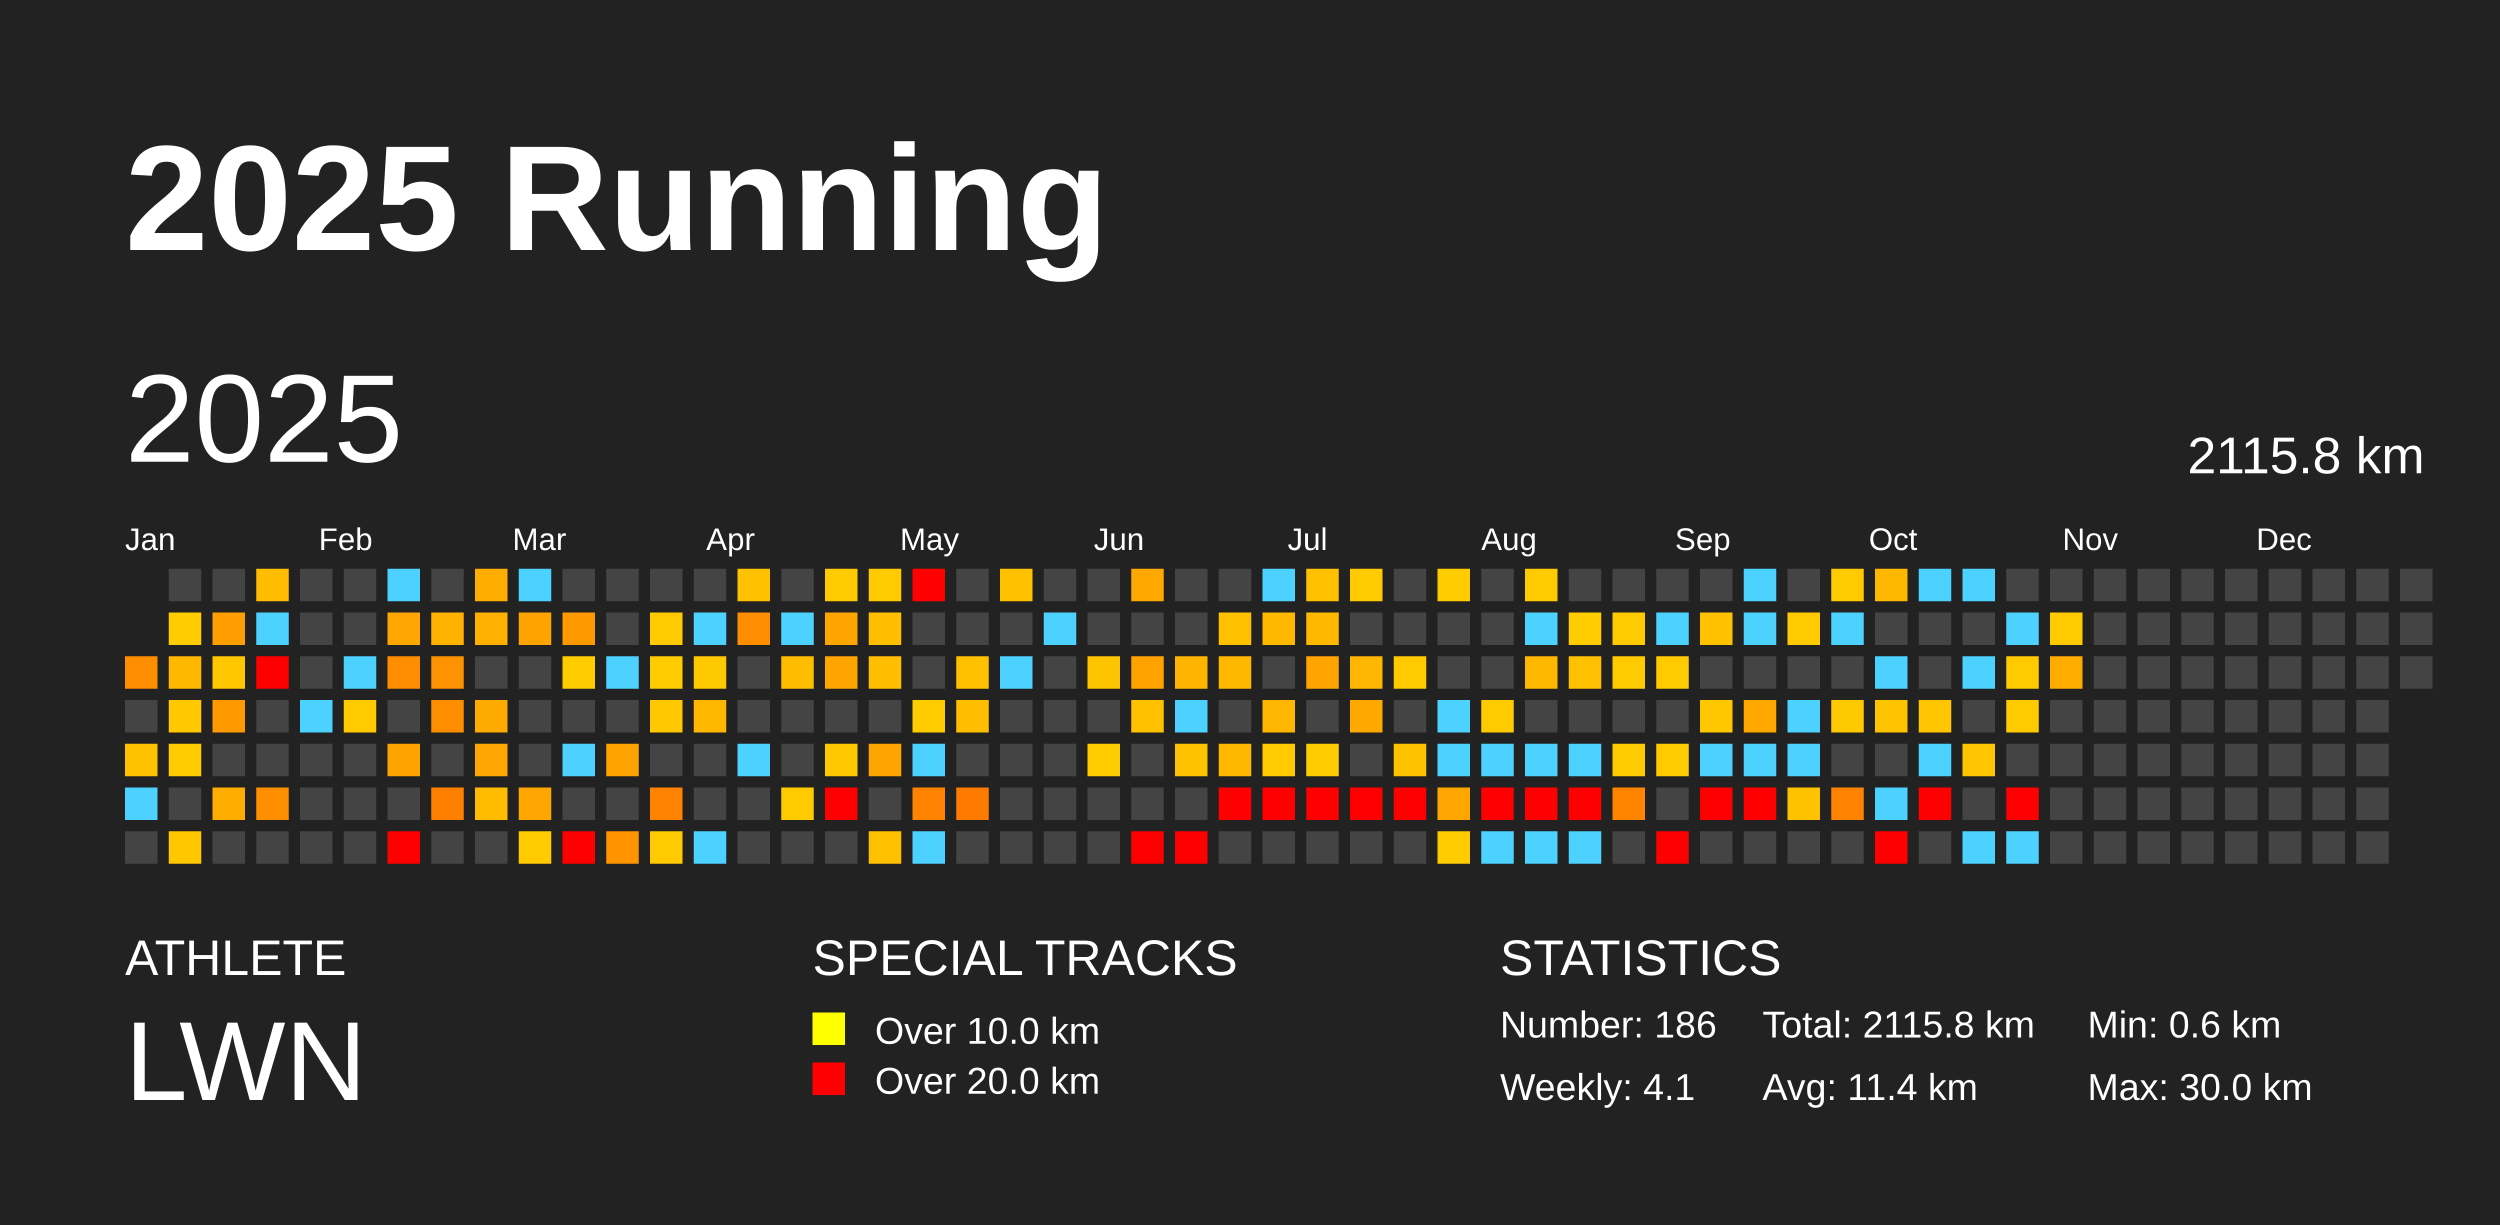
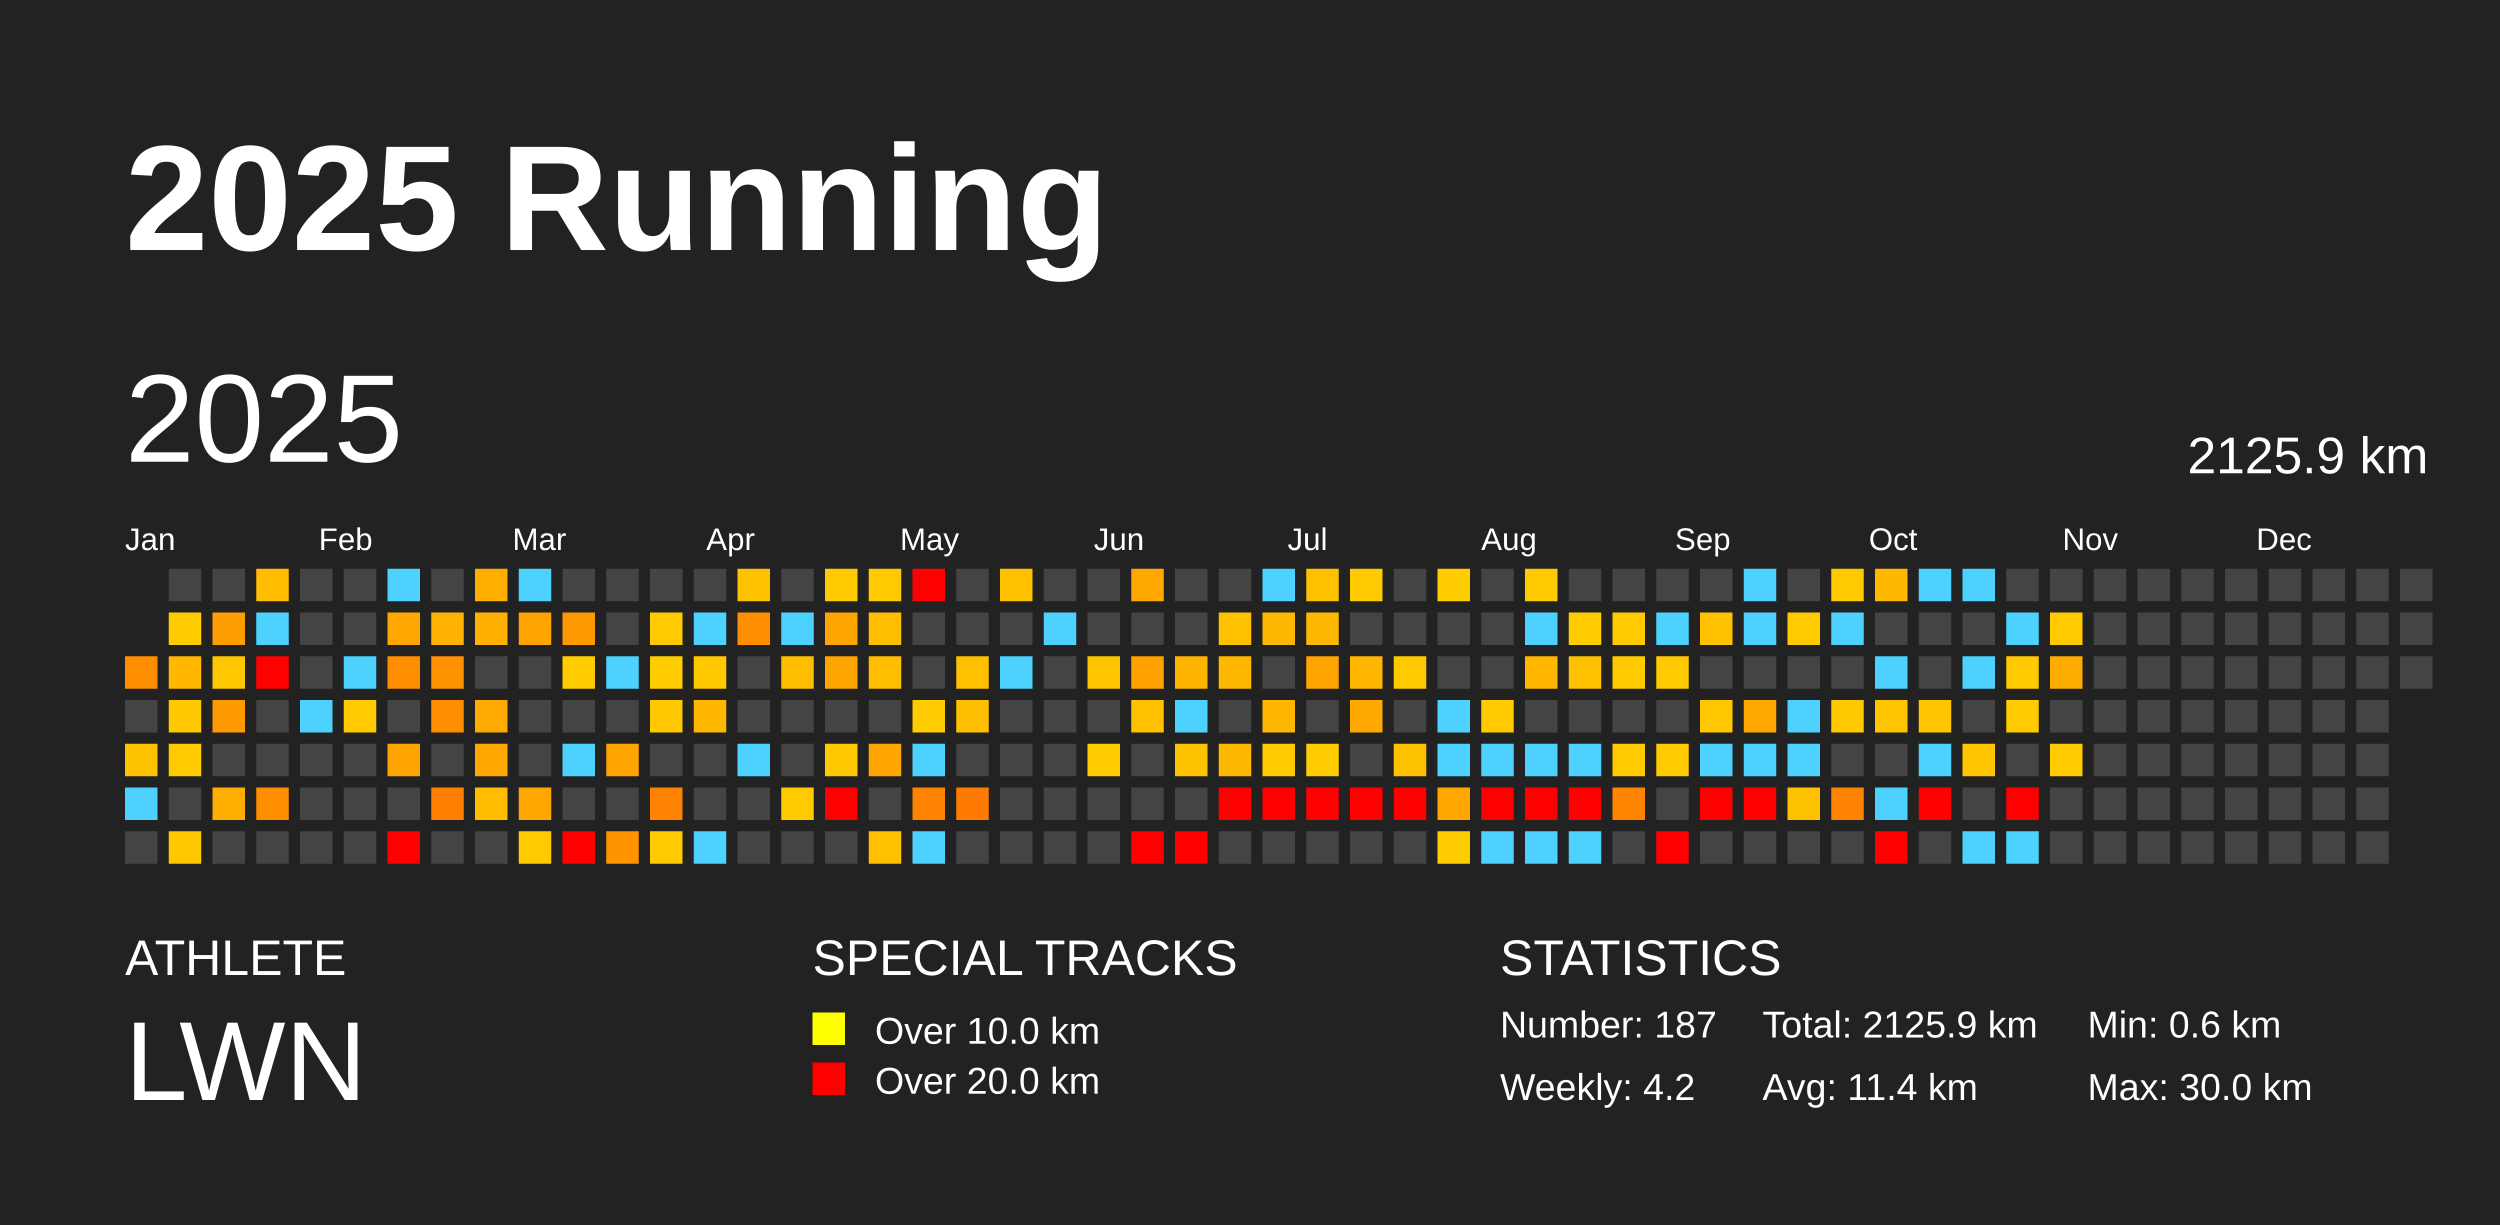
<svg xmlns="http://www.w3.org/2000/svg" baseProfile="full" height="98mm" version="1.1" viewBox="0,0,200,98" width="200mm">
  <defs />
  <rect fill="#222222" height="98" width="200" x="0" y="0" />
  <text fill="#FFFFFF" style="font-size:12px; font-family:Arial; font-weight:bold;" x="10" y="20">2025 Running</text>
  <text fill="#FFFFFF" style="font-size:4px; font-family:Arial" x="10" y="78">ATHLETE</text>
  <text fill="#FFFFFF" style="font-size:9px; font-family:Arial" x="10" y="88">LWN</text>
  <text fill="#FFFFFF" style="font-size:4px; font-family:Arial" x="65" y="78">SPECIAL TRACKS</text>
  <rect fill="yellow" height="2.6" width="2.6" x="65" y="81" />
  <text fill="#FFFFFF" style="font-size:3px; font-family:Arial" x="70" y="83.5">Over 10.0 km</text>
  <rect fill="red" height="2.6" width="2.6" x="65" y="85" />
  <text fill="#FFFFFF" style="font-size:3px; font-family:Arial" x="70" y="87.5">Over 20.0 km</text>
  <text fill="#FFFFFF" style="font-size:4px; font-family:Arial" x="120" y="78">STATISTICS</text>
-   <text fill="#FFFFFF" style="font-size:3px; font-family:Arial" x="120" y="83">Number: 186</text>
-   <text fill="#FFFFFF" style="font-size:3px; font-family:Arial" x="120" y="88">Weekly: 4.1</text>
-   <text fill="#FFFFFF" style="font-size:3px; font-family:Arial" x="141" y="83">Total: 2115.8 km</text>
+   <text fill="#FFFFFF" style="font-size:3px; font-family:Arial" x="120" y="83">Number: 187</text>
+   <text fill="#FFFFFF" style="font-size:3px; font-family:Arial" x="120" y="88">Weekly: 4.2</text>
+   <text fill="#FFFFFF" style="font-size:3px; font-family:Arial" x="141" y="83">Total: 2125.9 km</text>
  <text fill="#FFFFFF" style="font-size:3px; font-family:Arial" x="141" y="88">Avg: 11.4 km</text>
  <text fill="#FFFFFF" style="font-size:3px; font-family:Arial" x="167" y="83">Min: 0.6 km</text>
  <text fill="#FFFFFF" style="font-size:3px; font-family:Arial" x="167" y="88">Max: 30.0 km</text>
  <text dominant-baseline="hanging" fill="#FFFFFF" style="font-size:10.0px; font-family:Arial;" x="10" y="30">2025</text>
-   <text dominant-baseline="hanging" fill="#FFFFFF" style="font-size:4.125px; font-family:Arial;" x="175" y="35">2115.8 km</text>
+   <text dominant-baseline="hanging" fill="#FFFFFF" style="font-size:4.125px; font-family:Arial;" x="175" y="35">2125.9 km</text>
  <text fill="#FFFFFF" style="font-size:2.5px; font-family:Arial" x="10.0" y="44">Jan</text>
  <text fill="#FFFFFF" style="font-size:2.5px; font-family:Arial" x="25.5" y="44">Feb</text>
  <text fill="#FFFFFF" style="font-size:2.5px; font-family:Arial" x="41.0" y="44">Mar</text>
  <text fill="#FFFFFF" style="font-size:2.5px; font-family:Arial" x="56.5" y="44">Apr</text>
  <text fill="#FFFFFF" style="font-size:2.5px; font-family:Arial" x="72.0" y="44">May</text>
  <text fill="#FFFFFF" style="font-size:2.5px; font-family:Arial" x="87.5" y="44">Jun</text>
  <text fill="#FFFFFF" style="font-size:2.5px; font-family:Arial" x="103.0" y="44">Jul</text>
  <text fill="#FFFFFF" style="font-size:2.5px; font-family:Arial" x="118.5" y="44">Aug</text>
  <text fill="#FFFFFF" style="font-size:2.5px; font-family:Arial" x="134.0" y="44">Sep</text>
  <text fill="#FFFFFF" style="font-size:2.5px; font-family:Arial" x="149.5" y="44">Oct</text>
  <text fill="#FFFFFF" style="font-size:2.5px; font-family:Arial" x="165.0" y="44">Nov</text>
  <text fill="#FFFFFF" style="font-size:2.5px; font-family:Arial" x="180.5" y="44">Dec</text>
  <rect fill="#ff8d00" height="2.6" width="2.6" x="10.0" y="52.5" />
  <rect fill="#444444" height="2.6" width="2.6" x="10.0" y="56.0" />
  <rect fill="#ffc200" height="2.6" width="2.6" x="10.0" y="59.5" />
  <rect fill="#4dd2ff" height="2.6" width="2.6" x="10.0" y="63.0" />
  <rect fill="#444444" height="2.6" width="2.6" x="10.0" y="66.5" />
  <rect fill="#444444" height="2.6" width="2.6" x="13.5" y="45.5" />
  <rect fill="#ffcc00" height="2.6" width="2.6" x="13.5" y="49.0" />
  <rect fill="#ffb700" height="2.6" width="2.6" x="13.5" y="52.5" />
  <rect fill="#ffc800" height="2.6" width="2.6" x="13.5" y="56.0" />
  <rect fill="#ffca00" height="2.6" width="2.6" x="13.5" y="59.5" />
  <rect fill="#444444" height="2.6" width="2.6" x="13.5" y="63.0" />
  <rect fill="#ffc700" height="2.6" width="2.6" x="13.5" y="66.5" />
  <rect fill="#444444" height="2.6" width="2.6" x="17.0" y="45.5" />
  <rect fill="#ff9e00" height="2.6" width="2.6" x="17.0" y="49.0" />
  <rect fill="#ffc700" height="2.6" width="2.6" x="17.0" y="52.5" />
  <rect fill="#ff9900" height="2.6" width="2.6" x="17.0" y="56.0" />
  <rect fill="#444444" height="2.6" width="2.6" x="17.0" y="59.5" />
  <rect fill="#ffad00" height="2.6" width="2.6" x="17.0" y="63.0" />
  <rect fill="#444444" height="2.6" width="2.6" x="17.0" y="66.5" />
  <rect fill="#ffbc00" height="2.6" width="2.6" x="20.5" y="45.5" />
  <rect fill="#4dd2ff" height="2.6" width="2.6" x="20.5" y="49.0" />
  <rect fill="red" height="2.6" width="2.6" x="20.5" y="52.5" />
  <rect fill="#444444" height="2.6" width="2.6" x="20.5" y="56.0" />
  <rect fill="#444444" height="2.6" width="2.6" x="20.5" y="59.5" />
  <rect fill="#ff8e00" height="2.6" width="2.6" x="20.5" y="63.0" />
  <rect fill="#444444" height="2.6" width="2.6" x="20.5" y="66.5" />
  <rect fill="#444444" height="2.6" width="2.6" x="24.0" y="45.5" />
  <rect fill="#444444" height="2.6" width="2.6" x="24.0" y="49.0" />
  <rect fill="#444444" height="2.6" width="2.6" x="24.0" y="52.5" />
  <rect fill="#4dd2ff" height="2.6" width="2.6" x="24.0" y="56.0" />
  <rect fill="#444444" height="2.6" width="2.6" x="24.0" y="59.5" />
  <rect fill="#444444" height="2.6" width="2.6" x="24.0" y="63.0" />
  <rect fill="#444444" height="2.6" width="2.6" x="24.0" y="66.5" />
  <rect fill="#444444" height="2.6" width="2.6" x="27.5" y="45.5" />
  <rect fill="#444444" height="2.6" width="2.6" x="27.5" y="49.0" />
  <rect fill="#4dd2ff" height="2.6" width="2.6" x="27.5" y="52.5" />
  <rect fill="#ffcb00" height="2.6" width="2.6" x="27.5" y="56.0" />
  <rect fill="#444444" height="2.6" width="2.6" x="27.5" y="59.5" />
  <rect fill="#444444" height="2.6" width="2.6" x="27.5" y="63.0" />
  <rect fill="#444444" height="2.6" width="2.6" x="27.5" y="66.5" />
  <rect fill="#4dd2ff" height="2.6" width="2.6" x="31.0" y="45.5" />
  <rect fill="#ffa700" height="2.6" width="2.6" x="31.0" y="49.0" />
  <rect fill="#ff8d00" height="2.6" width="2.6" x="31.0" y="52.5" />
  <rect fill="#444444" height="2.6" width="2.6" x="31.0" y="56.0" />
  <rect fill="#ffa300" height="2.6" width="2.6" x="31.0" y="59.5" />
  <rect fill="#444444" height="2.6" width="2.6" x="31.0" y="63.0" />
  <rect fill="red" height="2.6" width="2.6" x="31.0" y="66.5" />
  <rect fill="#444444" height="2.6" width="2.6" x="34.5" y="45.5" />
  <rect fill="#ffb200" height="2.6" width="2.6" x="34.5" y="49.0" />
  <rect fill="#ff9200" height="2.6" width="2.6" x="34.5" y="52.5" />
  <rect fill="#ff8d00" height="2.6" width="2.6" x="34.5" y="56.0" />
  <rect fill="#444444" height="2.6" width="2.6" x="34.5" y="59.5" />
  <rect fill="#ff8000" height="2.6" width="2.6" x="34.5" y="63.0" />
  <rect fill="#444444" height="2.6" width="2.6" x="34.5" y="66.5" />
  <rect fill="#ffae00" height="2.6" width="2.6" x="38.0" y="45.5" />
  <rect fill="#ffb000" height="2.6" width="2.6" x="38.0" y="49.0" />
  <rect fill="#444444" height="2.6" width="2.6" x="38.0" y="52.5" />
  <rect fill="#ffaa00" height="2.6" width="2.6" x="38.0" y="56.0" />
  <rect fill="#ffa700" height="2.6" width="2.6" x="38.0" y="59.5" />
  <rect fill="#ffbc00" height="2.6" width="2.6" x="38.0" y="63.0" />
  <rect fill="#444444" height="2.6" width="2.6" x="38.0" y="66.5" />
  <rect fill="#4dd2ff" height="2.6" width="2.6" x="41.5" y="45.5" />
  <rect fill="#ffa300" height="2.6" width="2.6" x="41.5" y="49.0" />
  <rect fill="#444444" height="2.6" width="2.6" x="41.5" y="52.5" />
  <rect fill="#444444" height="2.6" width="2.6" x="41.5" y="56.0" />
  <rect fill="#444444" height="2.6" width="2.6" x="41.5" y="59.5" />
  <rect fill="#ffa600" height="2.6" width="2.6" x="41.5" y="63.0" />
  <rect fill="#ffca00" height="2.6" width="2.6" x="41.5" y="66.5" />
  <rect fill="#444444" height="2.6" width="2.6" x="45.0" y="45.5" />
  <rect fill="#ff9900" height="2.6" width="2.6" x="45.0" y="49.0" />
  <rect fill="#ffcc00" height="2.6" width="2.6" x="45.0" y="52.5" />
  <rect fill="#444444" height="2.6" width="2.6" x="45.0" y="56.0" />
  <rect fill="#4dd2ff" height="2.6" width="2.6" x="45.0" y="59.5" />
  <rect fill="#444444" height="2.6" width="2.6" x="45.0" y="63.0" />
  <rect fill="red" height="2.6" width="2.6" x="45.0" y="66.5" />
  <rect fill="#444444" height="2.6" width="2.6" x="48.5" y="45.5" />
  <rect fill="#444444" height="2.6" width="2.6" x="48.5" y="49.0" />
  <rect fill="#4dd2ff" height="2.6" width="2.6" x="48.5" y="52.5" />
  <rect fill="#444444" height="2.6" width="2.6" x="48.5" y="56.0" />
  <rect fill="#ffa300" height="2.6" width="2.6" x="48.5" y="59.5" />
  <rect fill="#444444" height="2.6" width="2.6" x="48.5" y="63.0" />
  <rect fill="#ff9400" height="2.6" width="2.6" x="48.5" y="66.5" />
  <rect fill="#444444" height="2.6" width="2.6" x="52.0" y="45.5" />
  <rect fill="#ffcb00" height="2.6" width="2.6" x="52.0" y="49.0" />
  <rect fill="#ffcc00" height="2.6" width="2.6" x="52.0" y="52.5" />
  <rect fill="#ffc800" height="2.6" width="2.6" x="52.0" y="56.0" />
  <rect fill="#444444" height="2.6" width="2.6" x="52.0" y="59.5" />
  <rect fill="#ff8200" height="2.6" width="2.6" x="52.0" y="63.0" />
  <rect fill="#ffca00" height="2.6" width="2.6" x="52.0" y="66.5" />
  <rect fill="#444444" height="2.6" width="2.6" x="55.5" y="45.5" />
  <rect fill="#4dd2ff" height="2.6" width="2.6" x="55.5" y="49.0" />
  <rect fill="#ffc900" height="2.6" width="2.6" x="55.5" y="52.5" />
  <rect fill="#ffb700" height="2.6" width="2.6" x="55.5" y="56.0" />
  <rect fill="#444444" height="2.6" width="2.6" x="55.5" y="59.5" />
  <rect fill="#444444" height="2.6" width="2.6" x="55.5" y="63.0" />
  <rect fill="#4dd2ff" height="2.6" width="2.6" x="55.5" y="66.5" />
  <rect fill="#ffc100" height="2.6" width="2.6" x="59.0" y="45.5" />
  <rect fill="#ff8d00" height="2.6" width="2.6" x="59.0" y="49.0" />
  <rect fill="#444444" height="2.6" width="2.6" x="59.0" y="52.5" />
  <rect fill="#444444" height="2.6" width="2.6" x="59.0" y="56.0" />
  <rect fill="#4dd2ff" height="2.6" width="2.6" x="59.0" y="59.5" />
  <rect fill="#444444" height="2.6" width="2.6" x="59.0" y="63.0" />
  <rect fill="#444444" height="2.6" width="2.6" x="59.0" y="66.5" />
  <rect fill="#444444" height="2.6" width="2.6" x="62.5" y="45.5" />
  <rect fill="#4dd2ff" height="2.6" width="2.6" x="62.5" y="49.0" />
  <rect fill="#ffbd00" height="2.6" width="2.6" x="62.5" y="52.5" />
  <rect fill="#444444" height="2.6" width="2.6" x="62.5" y="56.0" />
  <rect fill="#444444" height="2.6" width="2.6" x="62.5" y="59.5" />
  <rect fill="#ffcb00" height="2.6" width="2.6" x="62.5" y="63.0" />
  <rect fill="#444444" height="2.6" width="2.6" x="62.5" y="66.5" />
  <rect fill="#ffca00" height="2.6" width="2.6" x="66.0" y="45.5" />
  <rect fill="#ffa500" height="2.6" width="2.6" x="66.0" y="49.0" />
  <rect fill="#ffa500" height="2.6" width="2.6" x="66.0" y="52.5" />
  <rect fill="#444444" height="2.6" width="2.6" x="66.0" y="56.0" />
  <rect fill="#ffc800" height="2.6" width="2.6" x="66.0" y="59.5" />
  <rect fill="red" height="2.6" width="2.6" x="66.0" y="63.0" />
  <rect fill="#444444" height="2.6" width="2.6" x="66.0" y="66.5" />
  <rect fill="#ffca00" height="2.6" width="2.6" x="69.5" y="45.5" />
  <rect fill="#ffbe00" height="2.6" width="2.6" x="69.5" y="49.0" />
  <rect fill="#ffbf00" height="2.6" width="2.6" x="69.5" y="52.5" />
  <rect fill="#444444" height="2.6" width="2.6" x="69.5" y="56.0" />
  <rect fill="#ffa500" height="2.6" width="2.6" x="69.5" y="59.5" />
  <rect fill="#444444" height="2.6" width="2.6" x="69.5" y="63.0" />
  <rect fill="#ffc000" height="2.6" width="2.6" x="69.5" y="66.5" />
  <rect fill="red" height="2.6" width="2.6" x="73.0" y="45.5" />
  <rect fill="#444444" height="2.6" width="2.6" x="73.0" y="49.0" />
  <rect fill="#444444" height="2.6" width="2.6" x="73.0" y="52.5" />
  <rect fill="#ffcc00" height="2.6" width="2.6" x="73.0" y="56.0" />
  <rect fill="#4dd2ff" height="2.6" width="2.6" x="73.0" y="59.5" />
  <rect fill="#ff8300" height="2.6" width="2.6" x="73.0" y="63.0" />
  <rect fill="#4dd2ff" height="2.6" width="2.6" x="73.0" y="66.5" />
  <rect fill="#444444" height="2.6" width="2.6" x="76.5" y="45.5" />
  <rect fill="#444444" height="2.6" width="2.6" x="76.5" y="49.0" />
  <rect fill="#ffc000" height="2.6" width="2.6" x="76.5" y="52.5" />
  <rect fill="#ffbf00" height="2.6" width="2.6" x="76.5" y="56.0" />
  <rect fill="#444444" height="2.6" width="2.6" x="76.5" y="59.5" />
  <rect fill="#ff7a00" height="2.6" width="2.6" x="76.5" y="63.0" />
  <rect fill="#444444" height="2.6" width="2.6" x="76.5" y="66.5" />
  <rect fill="#ffc000" height="2.6" width="2.6" x="80.0" y="45.5" />
  <rect fill="#444444" height="2.6" width="2.6" x="80.0" y="49.0" />
  <rect fill="#4dd2ff" height="2.6" width="2.6" x="80.0" y="52.5" />
  <rect fill="#444444" height="2.6" width="2.6" x="80.0" y="56.0" />
  <rect fill="#444444" height="2.6" width="2.6" x="80.0" y="59.5" />
  <rect fill="#444444" height="2.6" width="2.6" x="80.0" y="63.0" />
  <rect fill="#444444" height="2.6" width="2.6" x="80.0" y="66.5" />
  <rect fill="#444444" height="2.6" width="2.6" x="83.5" y="45.5" />
  <rect fill="#4dd2ff" height="2.6" width="2.6" x="83.5" y="49.0" />
  <rect fill="#444444" height="2.6" width="2.6" x="83.5" y="52.5" />
  <rect fill="#444444" height="2.6" width="2.6" x="83.5" y="56.0" />
  <rect fill="#444444" height="2.6" width="2.6" x="83.5" y="59.5" />
  <rect fill="#444444" height="2.6" width="2.6" x="83.5" y="63.0" />
  <rect fill="#444444" height="2.6" width="2.6" x="83.5" y="66.5" />
  <rect fill="#444444" height="2.6" width="2.6" x="87.0" y="45.5" />
  <rect fill="#444444" height="2.6" width="2.6" x="87.0" y="49.0" />
  <rect fill="#ffc400" height="2.6" width="2.6" x="87.0" y="52.5" />
  <rect fill="#444444" height="2.6" width="2.6" x="87.0" y="56.0" />
  <rect fill="#ffcc00" height="2.6" width="2.6" x="87.0" y="59.5" />
  <rect fill="#444444" height="2.6" width="2.6" x="87.0" y="63.0" />
  <rect fill="#444444" height="2.6" width="2.6" x="87.0" y="66.5" />
  <rect fill="#ffa800" height="2.6" width="2.6" x="90.5" y="45.5" />
  <rect fill="#444444" height="2.6" width="2.6" x="90.5" y="49.0" />
  <rect fill="#ffa200" height="2.6" width="2.6" x="90.5" y="52.5" />
  <rect fill="#ffc100" height="2.6" width="2.6" x="90.5" y="56.0" />
  <rect fill="#444444" height="2.6" width="2.6" x="90.5" y="59.5" />
  <rect fill="#444444" height="2.6" width="2.6" x="90.5" y="63.0" />
  <rect fill="red" height="2.6" width="2.6" x="90.5" y="66.5" />
  <rect fill="#444444" height="2.6" width="2.6" x="94.0" y="45.5" />
  <rect fill="#444444" height="2.6" width="2.6" x="94.0" y="49.0" />
  <rect fill="#ffb400" height="2.6" width="2.6" x="94.0" y="52.5" />
  <rect fill="#4dd2ff" height="2.6" width="2.6" x="94.0" y="56.0" />
  <rect fill="#ffc200" height="2.6" width="2.6" x="94.0" y="59.5" />
  <rect fill="#444444" height="2.6" width="2.6" x="94.0" y="63.0" />
  <rect fill="red" height="2.6" width="2.6" x="94.0" y="66.5" />
  <rect fill="#444444" height="2.6" width="2.6" x="97.5" y="45.5" />
  <rect fill="#ffc000" height="2.6" width="2.6" x="97.5" y="49.0" />
  <rect fill="#ffb800" height="2.6" width="2.6" x="97.5" y="52.5" />
  <rect fill="#444444" height="2.6" width="2.6" x="97.5" y="56.0" />
  <rect fill="#ffb800" height="2.6" width="2.6" x="97.5" y="59.5" />
  <rect fill="red" height="2.6" width="2.6" x="97.5" y="63.0" />
  <rect fill="#444444" height="2.6" width="2.6" x="97.5" y="66.5" />
  <rect fill="#4dd2ff" height="2.6" width="2.6" x="101.0" y="45.5" />
  <rect fill="#ffb800" height="2.6" width="2.6" x="101.0" y="49.0" />
  <rect fill="#444444" height="2.6" width="2.6" x="101.0" y="52.5" />
  <rect fill="#ffb600" height="2.6" width="2.6" x="101.0" y="56.0" />
  <rect fill="#ffca00" height="2.6" width="2.6" x="101.0" y="59.5" />
  <rect fill="red" height="2.6" width="2.6" x="101.0" y="63.0" />
  <rect fill="#444444" height="2.6" width="2.6" x="101.0" y="66.5" />
  <rect fill="#ffc000" height="2.6" width="2.6" x="104.5" y="45.5" />
  <rect fill="#ffb800" height="2.6" width="2.6" x="104.5" y="49.0" />
  <rect fill="#ffa400" height="2.6" width="2.6" x="104.5" y="52.5" />
  <rect fill="#444444" height="2.6" width="2.6" x="104.5" y="56.0" />
  <rect fill="#ffcc00" height="2.6" width="2.6" x="104.5" y="59.5" />
  <rect fill="red" height="2.6" width="2.6" x="104.5" y="63.0" />
  <rect fill="#444444" height="2.6" width="2.6" x="104.5" y="66.5" />
  <rect fill="#ffcb00" height="2.6" width="2.6" x="108.0" y="45.5" />
  <rect fill="#444444" height="2.6" width="2.6" x="108.0" y="49.0" />
  <rect fill="#ffb600" height="2.6" width="2.6" x="108.0" y="52.5" />
  <rect fill="#ffa900" height="2.6" width="2.6" x="108.0" y="56.0" />
  <rect fill="#444444" height="2.6" width="2.6" x="108.0" y="59.5" />
  <rect fill="red" height="2.6" width="2.6" x="108.0" y="63.0" />
  <rect fill="#444444" height="2.6" width="2.6" x="108.0" y="66.5" />
  <rect fill="#444444" height="2.6" width="2.6" x="111.5" y="45.5" />
  <rect fill="#444444" height="2.6" width="2.6" x="111.5" y="49.0" />
  <rect fill="#ffca00" height="2.6" width="2.6" x="111.5" y="52.5" />
  <rect fill="#444444" height="2.6" width="2.6" x="111.5" y="56.0" />
  <rect fill="#ffc200" height="2.6" width="2.6" x="111.5" y="59.5" />
  <rect fill="red" height="2.6" width="2.6" x="111.5" y="63.0" />
  <rect fill="#444444" height="2.6" width="2.6" x="111.5" y="66.5" />
  <rect fill="#ffcc00" height="2.6" width="2.6" x="115.0" y="45.5" />
  <rect fill="#444444" height="2.6" width="2.6" x="115.0" y="49.0" />
  <rect fill="#444444" height="2.6" width="2.6" x="115.0" y="52.5" />
  <rect fill="#4dd2ff" height="2.6" width="2.6" x="115.0" y="56.0" />
  <rect fill="#4dd2ff" height="2.6" width="2.6" x="115.0" y="59.5" />
  <rect fill="#ffa700" height="2.6" width="2.6" x="115.0" y="63.0" />
  <rect fill="#ffcc00" height="2.6" width="2.6" x="115.0" y="66.5" />
  <rect fill="#444444" height="2.6" width="2.6" x="118.5" y="45.5" />
  <rect fill="#444444" height="2.6" width="2.6" x="118.5" y="49.0" />
  <rect fill="#444444" height="2.6" width="2.6" x="118.5" y="52.5" />
  <rect fill="#ffcb00" height="2.6" width="2.6" x="118.5" y="56.0" />
  <rect fill="#4dd2ff" height="2.6" width="2.6" x="118.5" y="59.5" />
  <rect fill="red" height="2.6" width="2.6" x="118.5" y="63.0" />
  <rect fill="#4dd2ff" height="2.6" width="2.6" x="118.5" y="66.5" />
  <rect fill="#ffcb00" height="2.6" width="2.6" x="122.0" y="45.5" />
  <rect fill="#4dd2ff" height="2.6" width="2.6" x="122.0" y="49.0" />
  <rect fill="#ffb700" height="2.6" width="2.6" x="122.0" y="52.5" />
  <rect fill="#444444" height="2.6" width="2.6" x="122.0" y="56.0" />
  <rect fill="#4dd2ff" height="2.6" width="2.6" x="122.0" y="59.5" />
  <rect fill="red" height="2.6" width="2.6" x="122.0" y="63.0" />
  <rect fill="#4dd2ff" height="2.6" width="2.6" x="122.0" y="66.5" />
  <rect fill="#444444" height="2.6" width="2.6" x="125.5" y="45.5" />
  <rect fill="#ffcc00" height="2.6" width="2.6" x="125.5" y="49.0" />
  <rect fill="#ffc000" height="2.6" width="2.6" x="125.5" y="52.5" />
  <rect fill="#444444" height="2.6" width="2.6" x="125.5" y="56.0" />
  <rect fill="#4dd2ff" height="2.6" width="2.6" x="125.5" y="59.5" />
  <rect fill="red" height="2.6" width="2.6" x="125.5" y="63.0" />
  <rect fill="#4dd2ff" height="2.6" width="2.6" x="125.5" y="66.5" />
  <rect fill="#444444" height="2.6" width="2.6" x="129.0" y="45.5" />
  <rect fill="#ffca00" height="2.6" width="2.6" x="129.0" y="49.0" />
  <rect fill="#ffcb00" height="2.6" width="2.6" x="129.0" y="52.5" />
  <rect fill="#444444" height="2.6" width="2.6" x="129.0" y="56.0" />
  <rect fill="#ffca00" height="2.6" width="2.6" x="129.0" y="59.5" />
  <rect fill="#ff8500" height="2.6" width="2.6" x="129.0" y="63.0" />
  <rect fill="#444444" height="2.6" width="2.6" x="129.0" y="66.5" />
  <rect fill="#444444" height="2.6" width="2.6" x="132.5" y="45.5" />
  <rect fill="#4dd2ff" height="2.6" width="2.6" x="132.5" y="49.0" />
  <rect fill="#ffcb00" height="2.6" width="2.6" x="132.5" y="52.5" />
  <rect fill="#444444" height="2.6" width="2.6" x="132.5" y="56.0" />
  <rect fill="#ffca00" height="2.6" width="2.6" x="132.5" y="59.5" />
  <rect fill="#444444" height="2.6" width="2.6" x="132.5" y="63.0" />
  <rect fill="red" height="2.6" width="2.6" x="132.5" y="66.5" />
  <rect fill="#444444" height="2.6" width="2.6" x="136.0" y="45.5" />
  <rect fill="#ffc100" height="2.6" width="2.6" x="136.0" y="49.0" />
  <rect fill="#444444" height="2.6" width="2.6" x="136.0" y="52.5" />
  <rect fill="#ffc700" height="2.6" width="2.6" x="136.0" y="56.0" />
  <rect fill="#4dd2ff" height="2.6" width="2.6" x="136.0" y="59.5" />
  <rect fill="red" height="2.6" width="2.6" x="136.0" y="63.0" />
  <rect fill="#444444" height="2.6" width="2.6" x="136.0" y="66.5" />
  <rect fill="#4dd2ff" height="2.6" width="2.6" x="139.5" y="45.5" />
  <rect fill="#4dd2ff" height="2.6" width="2.6" x="139.5" y="49.0" />
  <rect fill="#444444" height="2.6" width="2.6" x="139.5" y="52.5" />
  <rect fill="#ffa800" height="2.6" width="2.6" x="139.5" y="56.0" />
  <rect fill="#4dd2ff" height="2.6" width="2.6" x="139.5" y="59.5" />
  <rect fill="red" height="2.6" width="2.6" x="139.5" y="63.0" />
  <rect fill="#444444" height="2.6" width="2.6" x="139.5" y="66.5" />
  <rect fill="#444444" height="2.6" width="2.6" x="143.0" y="45.5" />
  <rect fill="#ffca00" height="2.6" width="2.6" x="143.0" y="49.0" />
  <rect fill="#444444" height="2.6" width="2.6" x="143.0" y="52.5" />
  <rect fill="#4dd2ff" height="2.6" width="2.6" x="143.0" y="56.0" />
  <rect fill="#4dd2ff" height="2.6" width="2.6" x="143.0" y="59.5" />
  <rect fill="#ffc200" height="2.6" width="2.6" x="143.0" y="63.0" />
  <rect fill="#444444" height="2.6" width="2.6" x="143.0" y="66.5" />
  <rect fill="#ffca00" height="2.6" width="2.6" x="146.5" y="45.5" />
  <rect fill="#4dd2ff" height="2.6" width="2.6" x="146.5" y="49.0" />
  <rect fill="#444444" height="2.6" width="2.6" x="146.5" y="52.5" />
  <rect fill="#ffc900" height="2.6" width="2.6" x="146.5" y="56.0" />
  <rect fill="#444444" height="2.6" width="2.6" x="146.5" y="59.5" />
  <rect fill="#ff8300" height="2.6" width="2.6" x="146.5" y="63.0" />
  <rect fill="#444444" height="2.6" width="2.6" x="146.5" y="66.5" />
  <rect fill="#ffb800" height="2.6" width="2.6" x="150.0" y="45.5" />
  <rect fill="#444444" height="2.6" width="2.6" x="150.0" y="49.0" />
  <rect fill="#4dd2ff" height="2.6" width="2.6" x="150.0" y="52.5" />
  <rect fill="#ffc400" height="2.6" width="2.6" x="150.0" y="56.0" />
  <rect fill="#444444" height="2.6" width="2.6" x="150.0" y="59.5" />
  <rect fill="#4dd2ff" height="2.6" width="2.6" x="150.0" y="63.0" />
  <rect fill="red" height="2.6" width="2.6" x="150.0" y="66.5" />
  <rect fill="#4dd2ff" height="2.6" width="2.6" x="153.5" y="45.5" />
  <rect fill="#444444" height="2.6" width="2.6" x="153.5" y="49.0" />
  <rect fill="#444444" height="2.6" width="2.6" x="153.5" y="52.5" />
  <rect fill="#ffc500" height="2.6" width="2.6" x="153.5" y="56.0" />
  <rect fill="#4dd2ff" height="2.6" width="2.6" x="153.5" y="59.5" />
  <rect fill="red" height="2.6" width="2.6" x="153.5" y="63.0" />
  <rect fill="#444444" height="2.6" width="2.6" x="153.5" y="66.5" />
  <rect fill="#4dd2ff" height="2.6" width="2.6" x="157.0" y="45.5" />
  <rect fill="#444444" height="2.6" width="2.6" x="157.0" y="49.0" />
  <rect fill="#4dd2ff" height="2.6" width="2.6" x="157.0" y="52.5" />
  <rect fill="#444444" height="2.6" width="2.6" x="157.0" y="56.0" />
  <rect fill="#ffc500" height="2.6" width="2.6" x="157.0" y="59.5" />
  <rect fill="#444444" height="2.6" width="2.6" x="157.0" y="63.0" />
  <rect fill="#4dd2ff" height="2.6" width="2.6" x="157.0" y="66.5" />
  <rect fill="#444444" height="2.6" width="2.6" x="160.5" y="45.5" />
  <rect fill="#4dd2ff" height="2.6" width="2.6" x="160.5" y="49.0" />
  <rect fill="#ffca00" height="2.6" width="2.6" x="160.5" y="52.5" />
  <rect fill="#ffca00" height="2.6" width="2.6" x="160.5" y="56.0" />
  <rect fill="#444444" height="2.6" width="2.6" x="160.5" y="59.5" />
  <rect fill="red" height="2.6" width="2.6" x="160.5" y="63.0" />
  <rect fill="#4dd2ff" height="2.6" width="2.6" x="160.5" y="66.5" />
  <rect fill="#444444" height="2.6" width="2.6" x="164.0" y="45.5" />
  <rect fill="#ffca00" height="2.6" width="2.6" x="164.0" y="49.0" />
  <rect fill="#ffac00" height="2.6" width="2.6" x="164.0" y="52.5" />
  <rect fill="#444444" height="2.6" width="2.6" x="164.0" y="56.0" />
-   <rect fill="#444444" height="2.6" width="2.6" x="164.0" y="59.5" />
+   <rect fill="#ffcb00" height="2.6" width="2.6" x="164.0" y="59.5" />
  <rect fill="#444444" height="2.6" width="2.6" x="164.0" y="63.0" />
  <rect fill="#444444" height="2.6" width="2.6" x="164.0" y="66.5" />
  <rect fill="#444444" height="2.6" width="2.6" x="167.5" y="45.5" />
  <rect fill="#444444" height="2.6" width="2.6" x="167.5" y="49.0" />
  <rect fill="#444444" height="2.6" width="2.6" x="167.5" y="52.5" />
  <rect fill="#444444" height="2.6" width="2.6" x="167.5" y="56.0" />
  <rect fill="#444444" height="2.6" width="2.6" x="167.5" y="59.5" />
  <rect fill="#444444" height="2.6" width="2.6" x="167.5" y="63.0" />
  <rect fill="#444444" height="2.6" width="2.6" x="167.5" y="66.5" />
  <rect fill="#444444" height="2.6" width="2.6" x="171.0" y="45.5" />
  <rect fill="#444444" height="2.6" width="2.6" x="171.0" y="49.0" />
  <rect fill="#444444" height="2.6" width="2.6" x="171.0" y="52.5" />
  <rect fill="#444444" height="2.6" width="2.6" x="171.0" y="56.0" />
  <rect fill="#444444" height="2.6" width="2.6" x="171.0" y="59.5" />
  <rect fill="#444444" height="2.6" width="2.6" x="171.0" y="63.0" />
  <rect fill="#444444" height="2.6" width="2.6" x="171.0" y="66.5" />
  <rect fill="#444444" height="2.6" width="2.6" x="174.5" y="45.5" />
  <rect fill="#444444" height="2.6" width="2.6" x="174.5" y="49.0" />
  <rect fill="#444444" height="2.6" width="2.6" x="174.5" y="52.5" />
  <rect fill="#444444" height="2.6" width="2.6" x="174.5" y="56.0" />
  <rect fill="#444444" height="2.6" width="2.6" x="174.5" y="59.5" />
  <rect fill="#444444" height="2.6" width="2.6" x="174.5" y="63.0" />
  <rect fill="#444444" height="2.6" width="2.6" x="174.5" y="66.5" />
  <rect fill="#444444" height="2.6" width="2.6" x="178.0" y="45.5" />
  <rect fill="#444444" height="2.6" width="2.6" x="178.0" y="49.0" />
  <rect fill="#444444" height="2.6" width="2.6" x="178.0" y="52.5" />
  <rect fill="#444444" height="2.6" width="2.6" x="178.0" y="56.0" />
  <rect fill="#444444" height="2.6" width="2.6" x="178.0" y="59.5" />
  <rect fill="#444444" height="2.6" width="2.6" x="178.0" y="63.0" />
  <rect fill="#444444" height="2.6" width="2.6" x="178.0" y="66.5" />
  <rect fill="#444444" height="2.6" width="2.6" x="181.5" y="45.5" />
  <rect fill="#444444" height="2.6" width="2.6" x="181.5" y="49.0" />
  <rect fill="#444444" height="2.6" width="2.6" x="181.5" y="52.5" />
  <rect fill="#444444" height="2.6" width="2.6" x="181.5" y="56.0" />
  <rect fill="#444444" height="2.6" width="2.6" x="181.5" y="59.5" />
  <rect fill="#444444" height="2.6" width="2.6" x="181.5" y="63.0" />
  <rect fill="#444444" height="2.6" width="2.6" x="181.5" y="66.5" />
  <rect fill="#444444" height="2.6" width="2.6" x="185.0" y="45.5" />
  <rect fill="#444444" height="2.6" width="2.6" x="185.0" y="49.0" />
  <rect fill="#444444" height="2.6" width="2.6" x="185.0" y="52.5" />
  <rect fill="#444444" height="2.6" width="2.6" x="185.0" y="56.0" />
  <rect fill="#444444" height="2.6" width="2.6" x="185.0" y="59.5" />
  <rect fill="#444444" height="2.6" width="2.6" x="185.0" y="63.0" />
  <rect fill="#444444" height="2.6" width="2.6" x="185.0" y="66.5" />
  <rect fill="#444444" height="2.6" width="2.6" x="188.5" y="45.5" />
  <rect fill="#444444" height="2.6" width="2.6" x="188.5" y="49.0" />
  <rect fill="#444444" height="2.6" width="2.6" x="188.5" y="52.5" />
  <rect fill="#444444" height="2.6" width="2.6" x="188.5" y="56.0" />
  <rect fill="#444444" height="2.6" width="2.6" x="188.5" y="59.5" />
  <rect fill="#444444" height="2.6" width="2.6" x="188.5" y="63.0" />
  <rect fill="#444444" height="2.6" width="2.6" x="188.5" y="66.5" />
  <rect fill="#444444" height="2.6" width="2.6" x="192.0" y="45.5" />
  <rect fill="#444444" height="2.6" width="2.6" x="192.0" y="49.0" />
  <rect fill="#444444" height="2.6" width="2.6" x="192.0" y="52.5" />
</svg>
